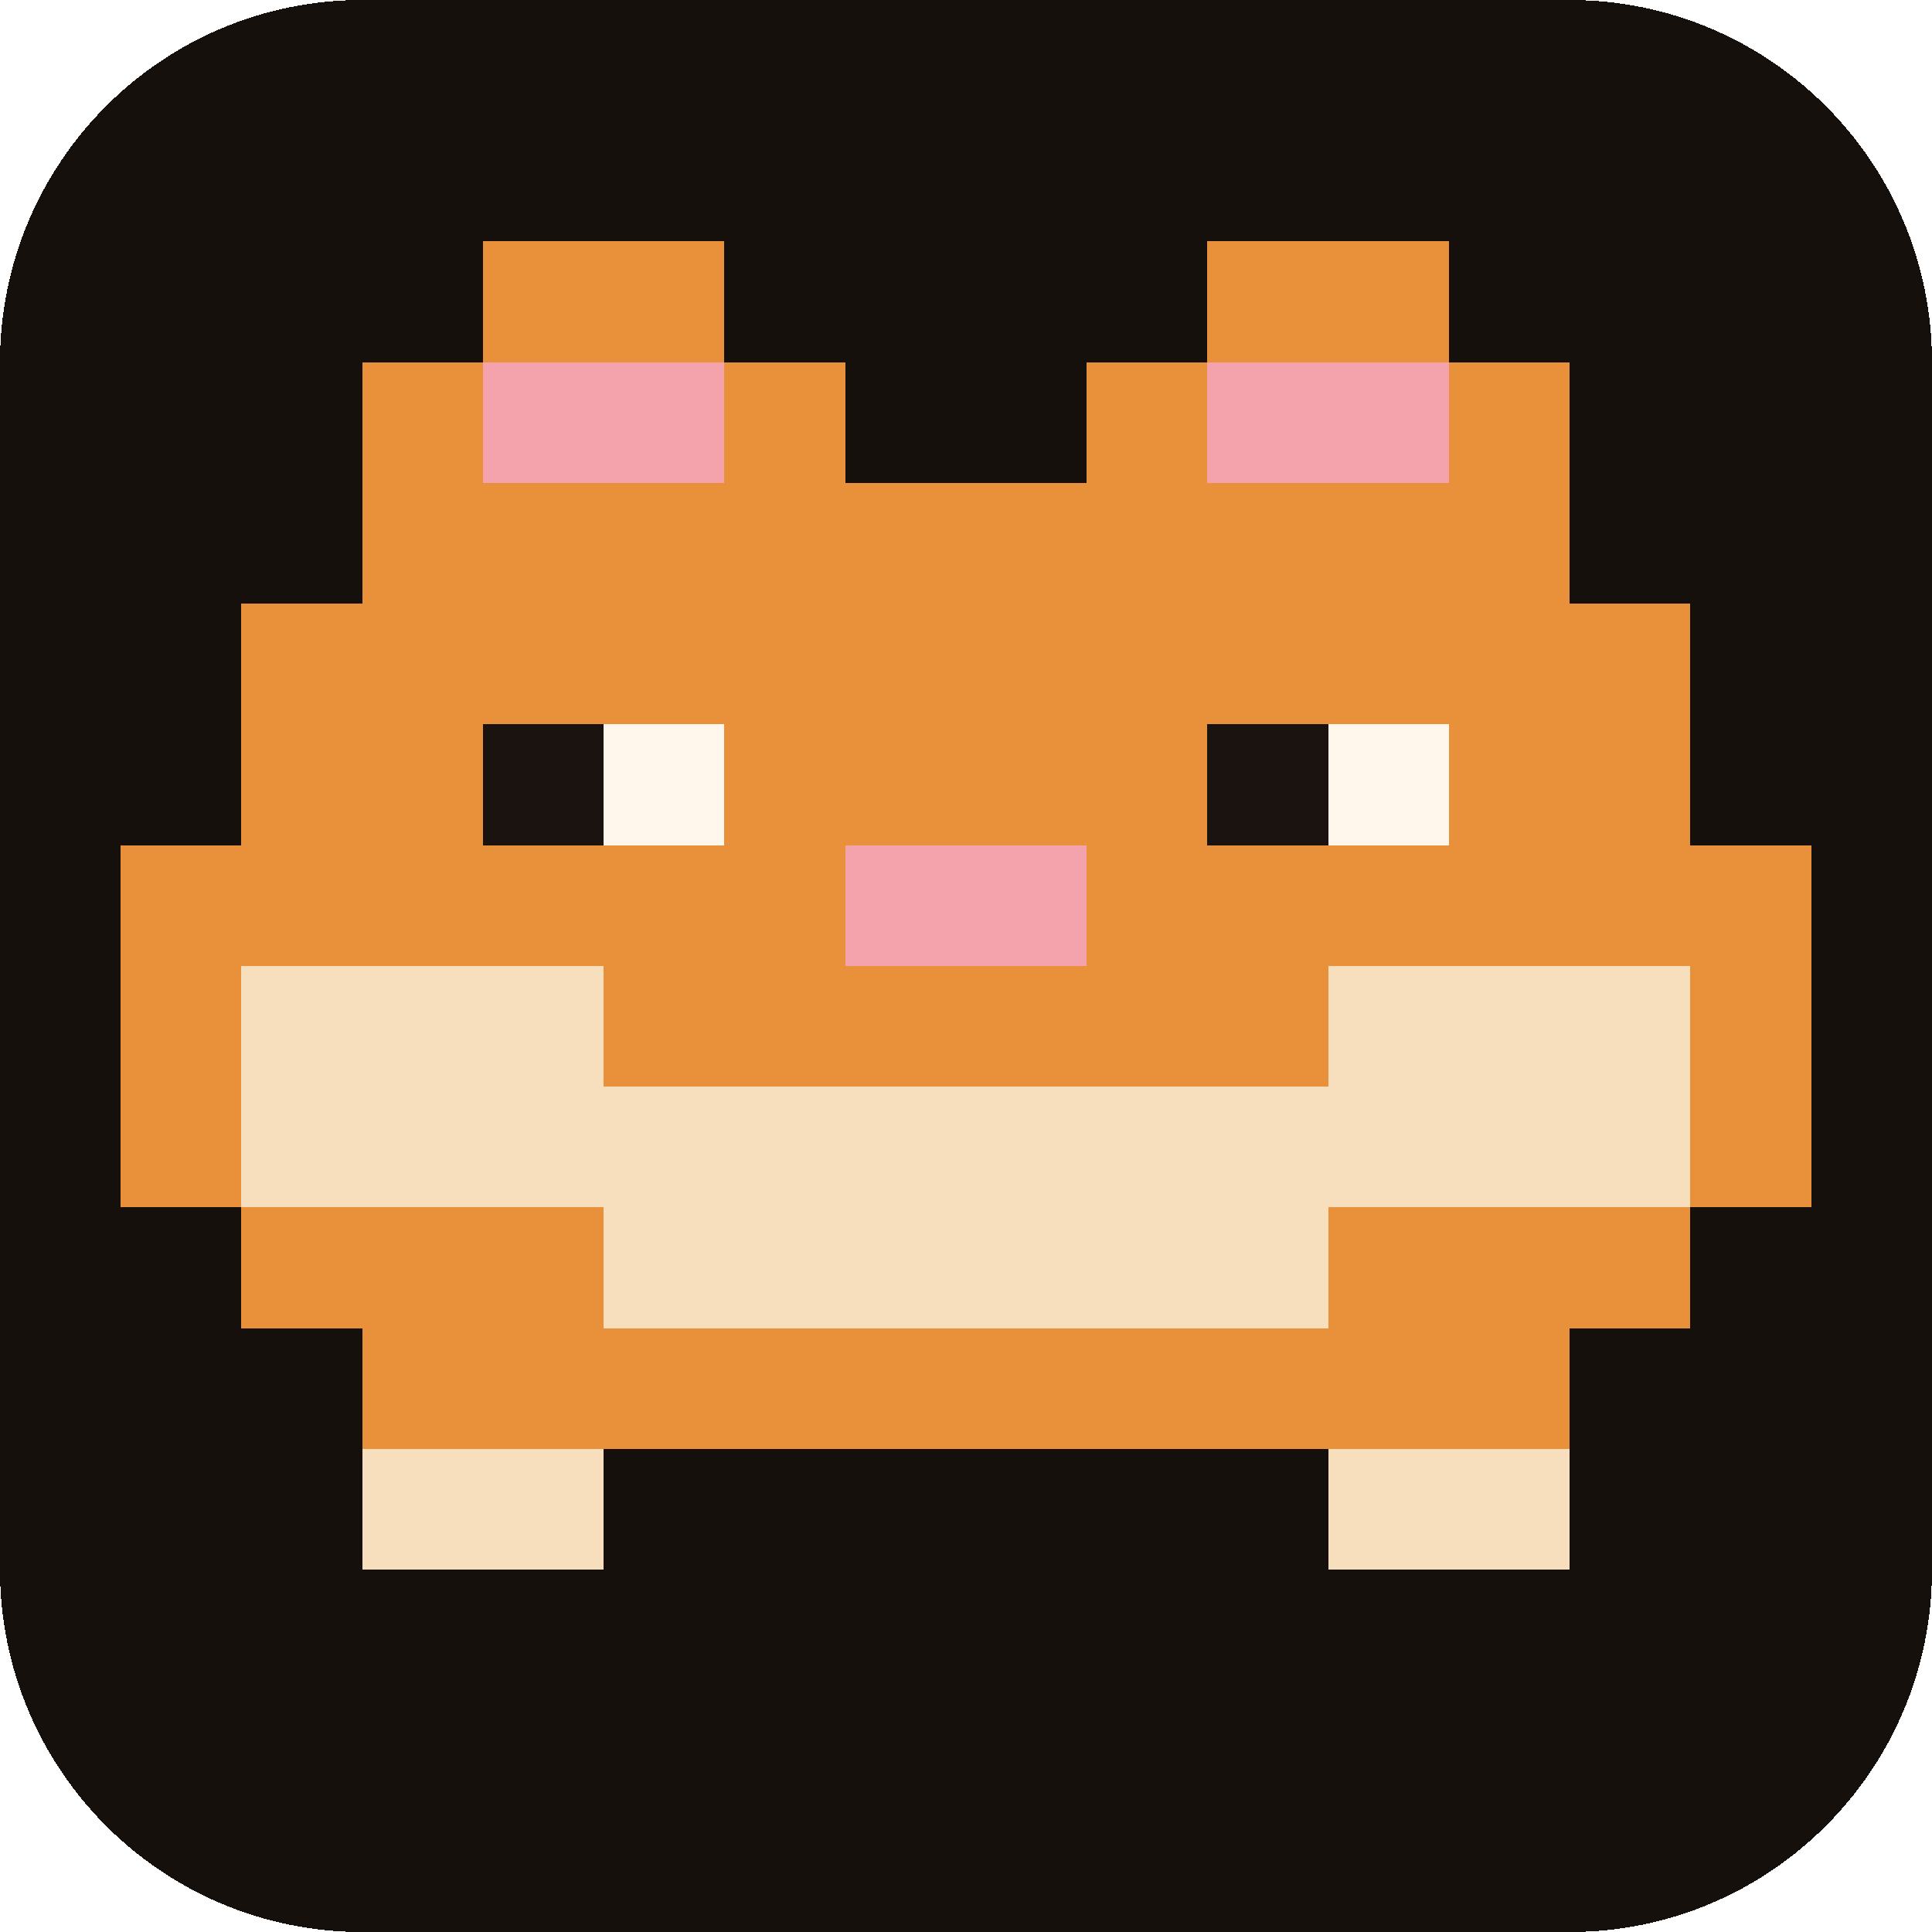
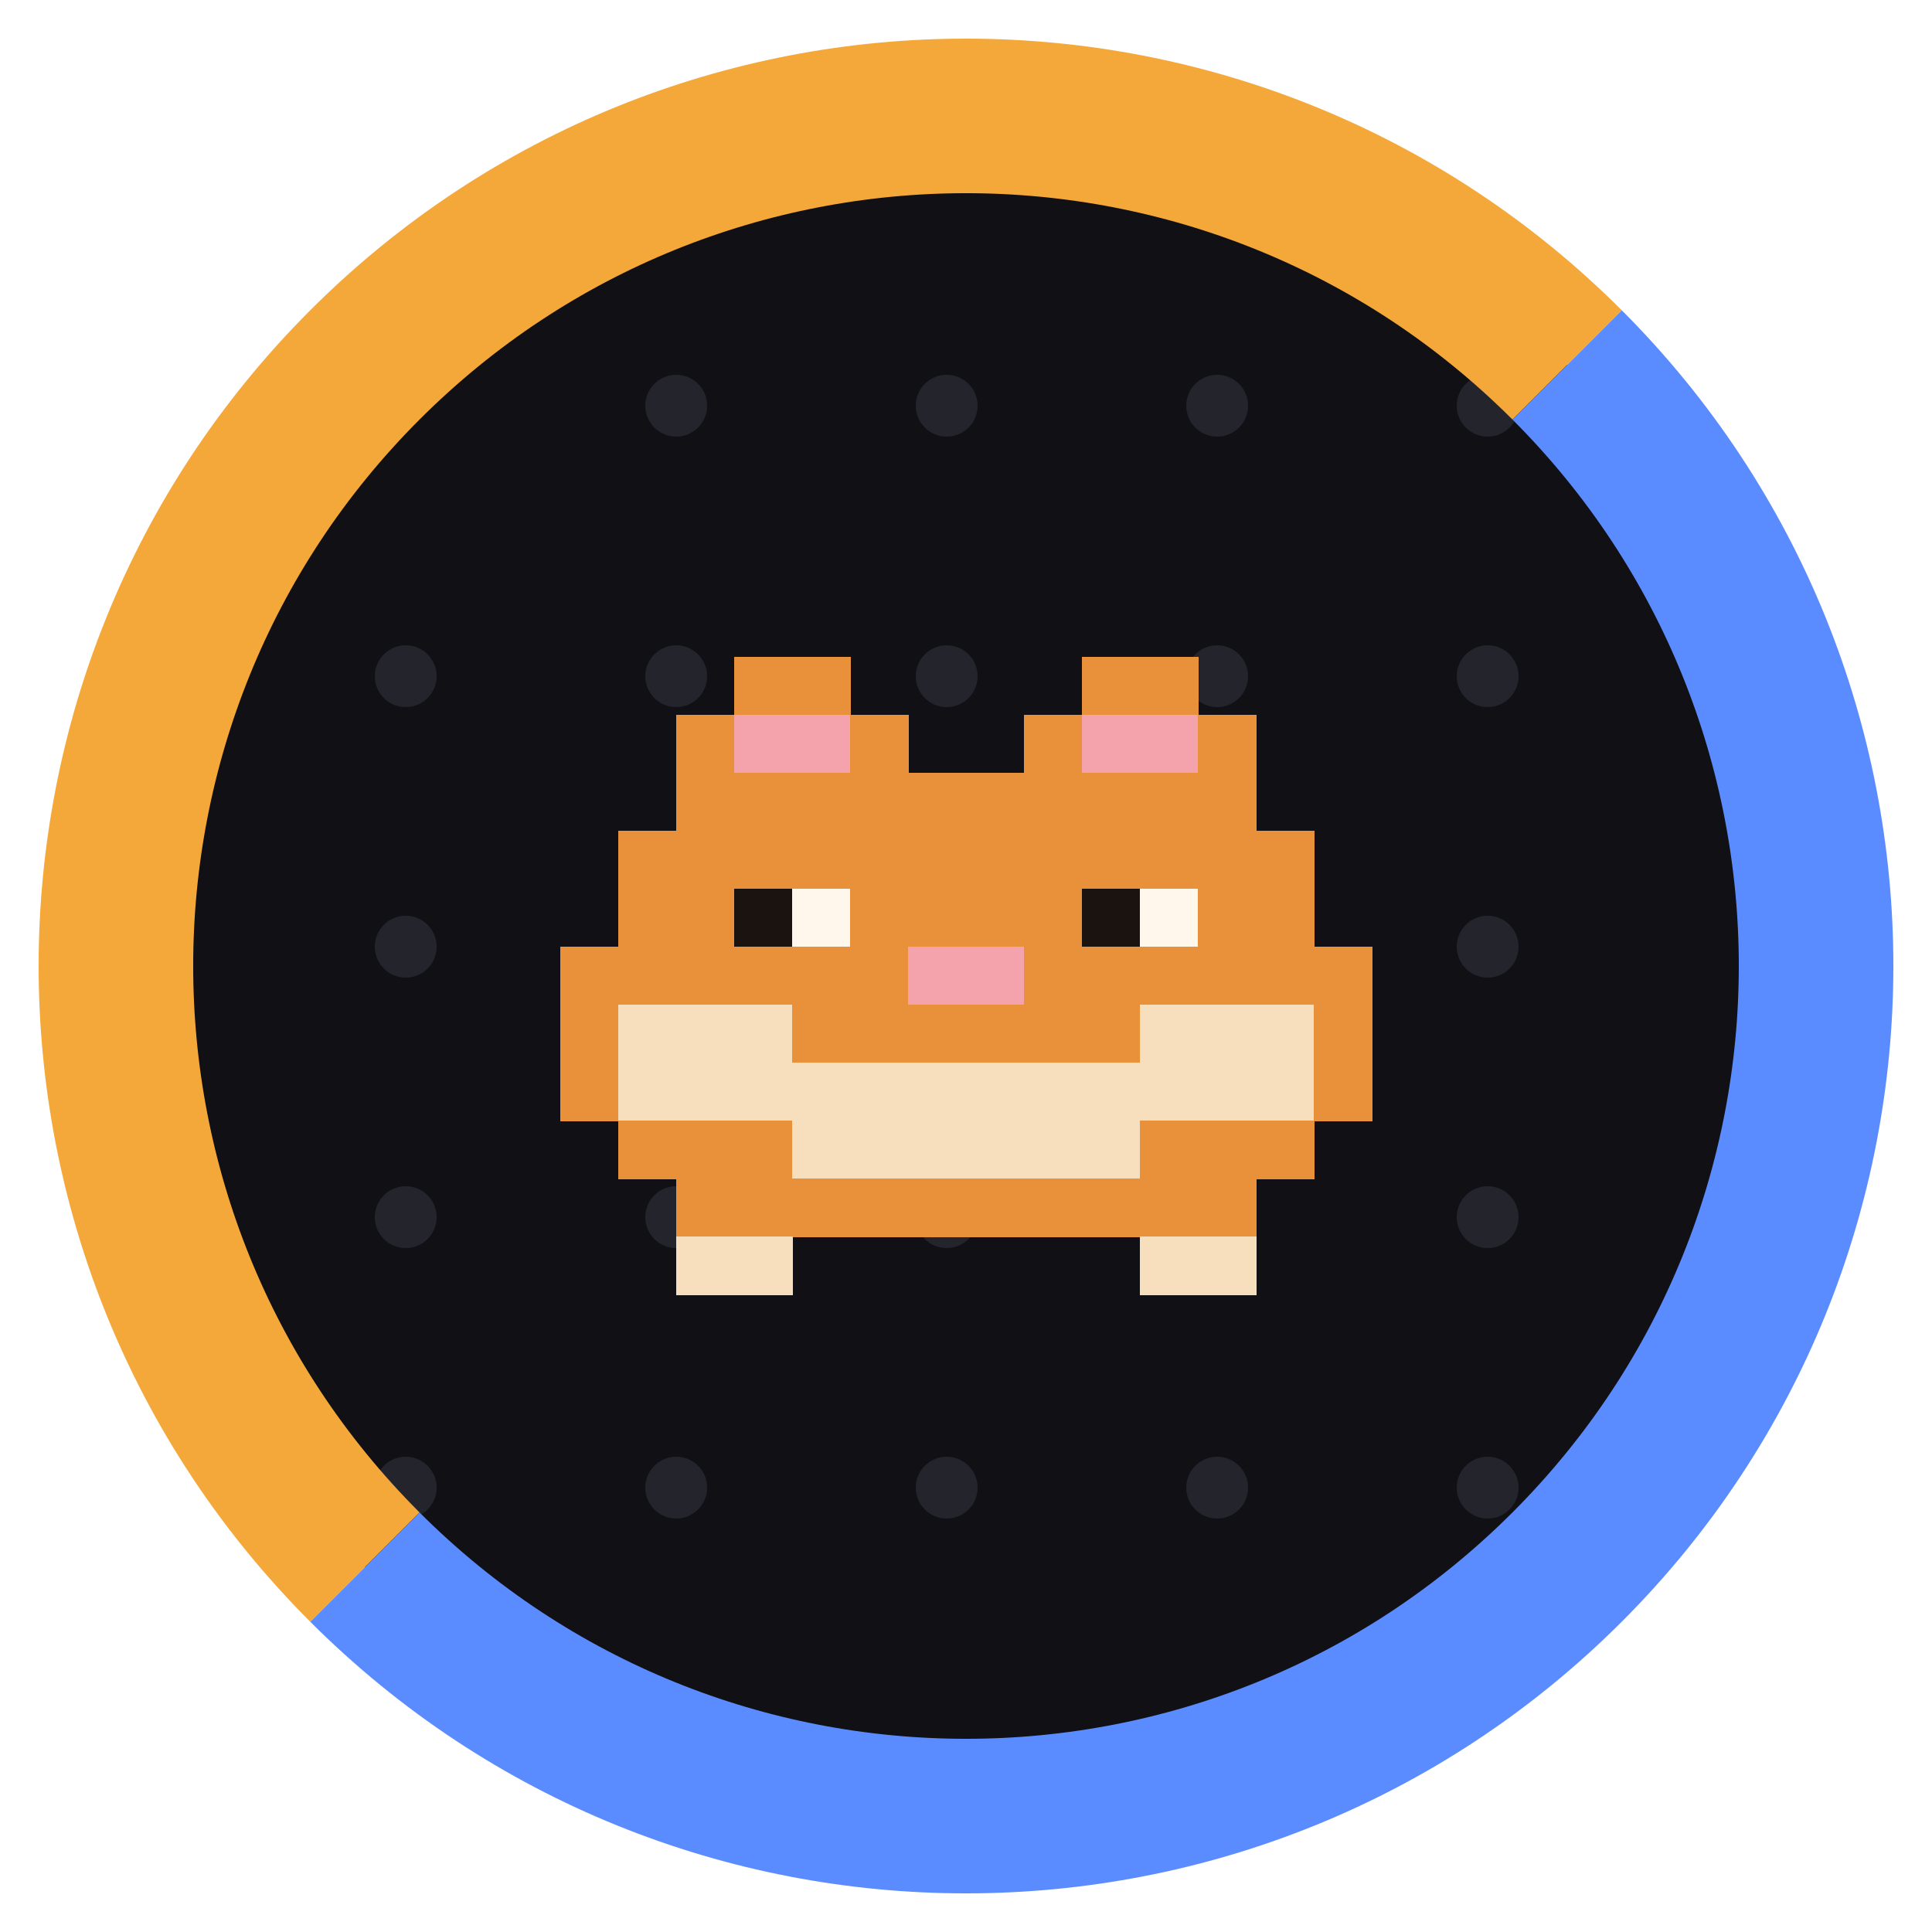
- <svg xmlns="http://www.w3.org/2000/svg" viewBox="0 0 16 16" shape-rendering="crispEdges">
-   <rect width="16" height="16" rx="3" fill="#15100c" />
-   <rect x="4" y="2" width="1" height="1" fill="#e8913a" />
-   <rect x="5" y="2" width="1" height="1" fill="#e8913a" />
-   <rect x="10" y="2" width="1" height="1" fill="#e8913a" />
-   <rect x="11" y="2" width="1" height="1" fill="#e8913a" />
-   <rect x="3" y="3" width="1" height="1" fill="#e8913a" />
-   <rect x="4" y="3" width="1" height="1" fill="#f4a3ad" />
-   <rect x="5" y="3" width="1" height="1" fill="#f4a3ad" />
-   <rect x="6" y="3" width="1" height="1" fill="#e8913a" />
-   <rect x="9" y="3" width="1" height="1" fill="#e8913a" />
-   <rect x="10" y="3" width="1" height="1" fill="#f4a3ad" />
-   <rect x="11" y="3" width="1" height="1" fill="#f4a3ad" />
-   <rect x="12" y="3" width="1" height="1" fill="#e8913a" />
-   <rect x="3" y="4" width="1" height="1" fill="#e8913a" />
-   <rect x="4" y="4" width="1" height="1" fill="#e8913a" />
-   <rect x="5" y="4" width="1" height="1" fill="#e8913a" />
-   <rect x="6" y="4" width="1" height="1" fill="#e8913a" />
-   <rect x="7" y="4" width="1" height="1" fill="#e8913a" />
-   <rect x="8" y="4" width="1" height="1" fill="#e8913a" />
-   <rect x="9" y="4" width="1" height="1" fill="#e8913a" />
-   <rect x="10" y="4" width="1" height="1" fill="#e8913a" />
-   <rect x="11" y="4" width="1" height="1" fill="#e8913a" />
-   <rect x="12" y="4" width="1" height="1" fill="#e8913a" />
-   <rect x="2" y="5" width="1" height="1" fill="#e8913a" />
-   <rect x="3" y="5" width="1" height="1" fill="#e8913a" />
-   <rect x="4" y="5" width="1" height="1" fill="#e8913a" />
-   <rect x="5" y="5" width="1" height="1" fill="#e8913a" />
-   <rect x="6" y="5" width="1" height="1" fill="#e8913a" />
-   <rect x="7" y="5" width="1" height="1" fill="#e8913a" />
-   <rect x="8" y="5" width="1" height="1" fill="#e8913a" />
-   <rect x="9" y="5" width="1" height="1" fill="#e8913a" />
-   <rect x="10" y="5" width="1" height="1" fill="#e8913a" />
-   <rect x="11" y="5" width="1" height="1" fill="#e8913a" />
-   <rect x="12" y="5" width="1" height="1" fill="#e8913a" />
-   <rect x="13" y="5" width="1" height="1" fill="#e8913a" />
-   <rect x="2" y="6" width="1" height="1" fill="#e8913a" />
-   <rect x="3" y="6" width="1" height="1" fill="#e8913a" />
-   <rect x="4" y="6" width="1" height="1" fill="#1b1310" />
-   <rect x="5" y="6" width="1" height="1" fill="#fff7ec" />
-   <rect x="6" y="6" width="1" height="1" fill="#e8913a" />
-   <rect x="7" y="6" width="1" height="1" fill="#e8913a" />
-   <rect x="8" y="6" width="1" height="1" fill="#e8913a" />
-   <rect x="9" y="6" width="1" height="1" fill="#e8913a" />
-   <rect x="10" y="6" width="1" height="1" fill="#1b1310" />
-   <rect x="11" y="6" width="1" height="1" fill="#fff7ec" />
-   <rect x="12" y="6" width="1" height="1" fill="#e8913a" />
-   <rect x="13" y="6" width="1" height="1" fill="#e8913a" />
-   <rect x="1" y="7" width="1" height="1" fill="#e8913a" />
-   <rect x="2" y="7" width="1" height="1" fill="#e8913a" />
-   <rect x="3" y="7" width="1" height="1" fill="#e8913a" />
-   <rect x="4" y="7" width="1" height="1" fill="#e8913a" />
-   <rect x="5" y="7" width="1" height="1" fill="#e8913a" />
-   <rect x="6" y="7" width="1" height="1" fill="#e8913a" />
-   <rect x="7" y="7" width="1" height="1" fill="#f4a3ad" />
-   <rect x="8" y="7" width="1" height="1" fill="#f4a3ad" />
-   <rect x="9" y="7" width="1" height="1" fill="#e8913a" />
-   <rect x="10" y="7" width="1" height="1" fill="#e8913a" />
-   <rect x="11" y="7" width="1" height="1" fill="#e8913a" />
-   <rect x="12" y="7" width="1" height="1" fill="#e8913a" />
-   <rect x="13" y="7" width="1" height="1" fill="#e8913a" />
-   <rect x="14" y="7" width="1" height="1" fill="#e8913a" />
-   <rect x="1" y="8" width="1" height="1" fill="#e8913a" />
-   <rect x="2" y="8" width="1" height="1" fill="#f7dfbd" />
-   <rect x="3" y="8" width="1" height="1" fill="#f7dfbd" />
-   <rect x="4" y="8" width="1" height="1" fill="#f7dfbd" />
-   <rect x="5" y="8" width="1" height="1" fill="#e8913a" />
-   <rect x="6" y="8" width="1" height="1" fill="#e8913a" />
-   <rect x="7" y="8" width="1" height="1" fill="#e8913a" />
-   <rect x="8" y="8" width="1" height="1" fill="#e8913a" />
-   <rect x="9" y="8" width="1" height="1" fill="#e8913a" />
-   <rect x="10" y="8" width="1" height="1" fill="#e8913a" />
-   <rect x="11" y="8" width="1" height="1" fill="#f7dfbd" />
-   <rect x="12" y="8" width="1" height="1" fill="#f7dfbd" />
-   <rect x="13" y="8" width="1" height="1" fill="#f7dfbd" />
-   <rect x="14" y="8" width="1" height="1" fill="#e8913a" />
-   <rect x="1" y="9" width="1" height="1" fill="#e8913a" />
-   <rect x="2" y="9" width="1" height="1" fill="#f7dfbd" />
-   <rect x="3" y="9" width="1" height="1" fill="#f7dfbd" />
-   <rect x="4" y="9" width="1" height="1" fill="#f7dfbd" />
-   <rect x="5" y="9" width="1" height="1" fill="#f7dfbd" />
-   <rect x="6" y="9" width="1" height="1" fill="#f7dfbd" />
-   <rect x="7" y="9" width="1" height="1" fill="#f7dfbd" />
-   <rect x="8" y="9" width="1" height="1" fill="#f7dfbd" />
-   <rect x="9" y="9" width="1" height="1" fill="#f7dfbd" />
-   <rect x="10" y="9" width="1" height="1" fill="#f7dfbd" />
-   <rect x="11" y="9" width="1" height="1" fill="#f7dfbd" />
-   <rect x="12" y="9" width="1" height="1" fill="#f7dfbd" />
-   <rect x="13" y="9" width="1" height="1" fill="#f7dfbd" />
-   <rect x="14" y="9" width="1" height="1" fill="#e8913a" />
-   <rect x="2" y="10" width="1" height="1" fill="#e8913a" />
-   <rect x="3" y="10" width="1" height="1" fill="#e8913a" />
-   <rect x="4" y="10" width="1" height="1" fill="#e8913a" />
-   <rect x="5" y="10" width="1" height="1" fill="#f7dfbd" />
-   <rect x="6" y="10" width="1" height="1" fill="#f7dfbd" />
-   <rect x="7" y="10" width="1" height="1" fill="#f7dfbd" />
-   <rect x="8" y="10" width="1" height="1" fill="#f7dfbd" />
-   <rect x="9" y="10" width="1" height="1" fill="#f7dfbd" />
-   <rect x="10" y="10" width="1" height="1" fill="#f7dfbd" />
-   <rect x="11" y="10" width="1" height="1" fill="#e8913a" />
-   <rect x="12" y="10" width="1" height="1" fill="#e8913a" />
-   <rect x="13" y="10" width="1" height="1" fill="#e8913a" />
-   <rect x="3" y="11" width="1" height="1" fill="#e8913a" />
-   <rect x="4" y="11" width="1" height="1" fill="#e8913a" />
-   <rect x="5" y="11" width="1" height="1" fill="#e8913a" />
-   <rect x="6" y="11" width="1" height="1" fill="#e8913a" />
-   <rect x="7" y="11" width="1" height="1" fill="#e8913a" />
-   <rect x="8" y="11" width="1" height="1" fill="#e8913a" />
-   <rect x="9" y="11" width="1" height="1" fill="#e8913a" />
-   <rect x="10" y="11" width="1" height="1" fill="#e8913a" />
-   <rect x="11" y="11" width="1" height="1" fill="#e8913a" />
-   <rect x="12" y="11" width="1" height="1" fill="#e8913a" />
-   <rect x="3" y="12" width="1" height="1" fill="#f7dfbd" />
-   <rect x="4" y="12" width="1" height="1" fill="#f7dfbd" />
-   <rect x="11" y="12" width="1" height="1" fill="#f7dfbd" />
-   <rect x="12" y="12" width="1" height="1" fill="#f7dfbd" />
+ <svg xmlns="http://www.w3.org/2000/svg" viewBox="0 0 100 100">
+   <circle cx="50" cy="50" r="44" fill="#101015" />
+   <circle cx="35" cy="21" r="1.6" fill="#24242d" />
+   <circle cx="49" cy="21" r="1.6" fill="#24242d" />
+   <circle cx="63" cy="21" r="1.6" fill="#24242d" />
+   <circle cx="77" cy="21" r="1.6" fill="#24242d" />
+   <circle cx="21" cy="35" r="1.6" fill="#24242d" />
+   <circle cx="35" cy="35" r="1.6" fill="#24242d" />
+   <circle cx="49" cy="35" r="1.6" fill="#24242d" />
+   <circle cx="63" cy="35" r="1.6" fill="#24242d" />
+   <circle cx="77" cy="35" r="1.6" fill="#24242d" />
+   <circle cx="21" cy="49" r="1.6" fill="#24242d" />
+   <circle cx="35" cy="49" r="1.6" fill="#24242d" />
+   <circle cx="49" cy="49" r="1.6" fill="#24242d" />
+   <circle cx="63" cy="49" r="1.6" fill="#24242d" />
+   <circle cx="77" cy="49" r="1.6" fill="#24242d" />
+   <circle cx="21" cy="63" r="1.6" fill="#24242d" />
+   <circle cx="35" cy="63" r="1.6" fill="#24242d" />
+   <circle cx="49" cy="63" r="1.6" fill="#24242d" />
+   <circle cx="63" cy="63" r="1.6" fill="#24242d" />
+   <circle cx="77" cy="63" r="1.6" fill="#24242d" />
+   <circle cx="21" cy="77" r="1.6" fill="#24242d" />
+   <circle cx="35" cy="77" r="1.6" fill="#24242d" />
+   <circle cx="49" cy="77" r="1.6" fill="#24242d" />
+   <circle cx="63" cy="77" r="1.6" fill="#24242d" />
+   <circle cx="77" cy="77" r="1.6" fill="#24242d" />
+   <path d="M18.887 81.113A44 44 0 0 1 81.113 18.887" fill="none" stroke="#f5a83a" stroke-width="8" />
+   <path d="M81.113 18.887A44 44 0 0 1 18.887 81.113" fill="none" stroke="#5b8cff" stroke-width="8" />
+   <g shape-rendering="crispEdges">
+     <rect x="38.0" y="34.0" width="3.05" height="3.05" fill="#e8913a" />
+     <rect x="41.0" y="34.0" width="3.05" height="3.05" fill="#e8913a" />
+     <rect x="56.0" y="34.0" width="3.05" height="3.05" fill="#e8913a" />
+     <rect x="59.0" y="34.0" width="3.05" height="3.05" fill="#e8913a" />
+     <rect x="35.0" y="37.0" width="3.05" height="3.05" fill="#e8913a" />
+     <rect x="38.0" y="37.0" width="3.05" height="3.05" fill="#f4a3ad" />
+     <rect x="41.0" y="37.0" width="3.05" height="3.05" fill="#f4a3ad" />
+     <rect x="44.0" y="37.0" width="3.05" height="3.05" fill="#e8913a" />
+     <rect x="53.0" y="37.0" width="3.05" height="3.05" fill="#e8913a" />
+     <rect x="56.0" y="37.0" width="3.05" height="3.05" fill="#f4a3ad" />
+     <rect x="59.0" y="37.0" width="3.05" height="3.05" fill="#f4a3ad" />
+     <rect x="62.0" y="37.0" width="3.05" height="3.05" fill="#e8913a" />
+     <rect x="35.0" y="40.0" width="3.05" height="3.05" fill="#e8913a" />
+     <rect x="38.0" y="40.0" width="3.05" height="3.05" fill="#e8913a" />
+     <rect x="41.0" y="40.0" width="3.05" height="3.05" fill="#e8913a" />
+     <rect x="44.0" y="40.0" width="3.05" height="3.05" fill="#e8913a" />
+     <rect x="47.0" y="40.0" width="3.05" height="3.05" fill="#e8913a" />
+     <rect x="50.0" y="40.0" width="3.05" height="3.05" fill="#e8913a" />
+     <rect x="53.0" y="40.0" width="3.05" height="3.05" fill="#e8913a" />
+     <rect x="56.0" y="40.0" width="3.05" height="3.05" fill="#e8913a" />
+     <rect x="59.0" y="40.0" width="3.05" height="3.05" fill="#e8913a" />
+     <rect x="62.0" y="40.0" width="3.05" height="3.05" fill="#e8913a" />
+     <rect x="32.0" y="43.0" width="3.05" height="3.05" fill="#e8913a" />
+     <rect x="35.0" y="43.0" width="3.05" height="3.05" fill="#e8913a" />
+     <rect x="38.0" y="43.0" width="3.05" height="3.05" fill="#e8913a" />
+     <rect x="41.0" y="43.0" width="3.05" height="3.05" fill="#e8913a" />
+     <rect x="44.0" y="43.0" width="3.05" height="3.05" fill="#e8913a" />
+     <rect x="47.0" y="43.0" width="3.05" height="3.05" fill="#e8913a" />
+     <rect x="50.0" y="43.0" width="3.05" height="3.05" fill="#e8913a" />
+     <rect x="53.0" y="43.0" width="3.05" height="3.05" fill="#e8913a" />
+     <rect x="56.0" y="43.0" width="3.05" height="3.05" fill="#e8913a" />
+     <rect x="59.0" y="43.0" width="3.05" height="3.05" fill="#e8913a" />
+     <rect x="62.0" y="43.0" width="3.05" height="3.05" fill="#e8913a" />
+     <rect x="65.0" y="43.0" width="3.05" height="3.05" fill="#e8913a" />
+     <rect x="32.0" y="46.0" width="3.05" height="3.05" fill="#e8913a" />
+     <rect x="35.0" y="46.0" width="3.05" height="3.05" fill="#e8913a" />
+     <rect x="38.0" y="46.0" width="3.05" height="3.05" fill="#1b1310" />
+     <rect x="41.0" y="46.0" width="3.05" height="3.05" fill="#fff7ec" />
+     <rect x="44.0" y="46.0" width="3.05" height="3.05" fill="#e8913a" />
+     <rect x="47.0" y="46.0" width="3.05" height="3.05" fill="#e8913a" />
+     <rect x="50.0" y="46.0" width="3.05" height="3.05" fill="#e8913a" />
+     <rect x="53.0" y="46.0" width="3.05" height="3.05" fill="#e8913a" />
+     <rect x="56.0" y="46.0" width="3.05" height="3.05" fill="#1b1310" />
+     <rect x="59.0" y="46.0" width="3.05" height="3.05" fill="#fff7ec" />
+     <rect x="62.0" y="46.0" width="3.05" height="3.05" fill="#e8913a" />
+     <rect x="65.0" y="46.0" width="3.05" height="3.05" fill="#e8913a" />
+     <rect x="29.0" y="49.0" width="3.05" height="3.05" fill="#e8913a" />
+     <rect x="32.0" y="49.0" width="3.05" height="3.05" fill="#e8913a" />
+     <rect x="35.0" y="49.0" width="3.05" height="3.05" fill="#e8913a" />
+     <rect x="38.0" y="49.0" width="3.05" height="3.05" fill="#e8913a" />
+     <rect x="41.0" y="49.0" width="3.05" height="3.05" fill="#e8913a" />
+     <rect x="44.0" y="49.0" width="3.05" height="3.05" fill="#e8913a" />
+     <rect x="47.0" y="49.0" width="3.05" height="3.05" fill="#f4a3ad" />
+     <rect x="50.0" y="49.0" width="3.05" height="3.05" fill="#f4a3ad" />
+     <rect x="53.0" y="49.0" width="3.05" height="3.05" fill="#e8913a" />
+     <rect x="56.0" y="49.0" width="3.05" height="3.05" fill="#e8913a" />
+     <rect x="59.0" y="49.0" width="3.05" height="3.05" fill="#e8913a" />
+     <rect x="62.0" y="49.0" width="3.05" height="3.05" fill="#e8913a" />
+     <rect x="65.0" y="49.0" width="3.05" height="3.05" fill="#e8913a" />
+     <rect x="68.0" y="49.0" width="3.05" height="3.05" fill="#e8913a" />
+     <rect x="29.0" y="52.0" width="3.05" height="3.05" fill="#e8913a" />
+     <rect x="32.0" y="52.0" width="3.05" height="3.05" fill="#f7dfbd" />
+     <rect x="35.0" y="52.0" width="3.05" height="3.05" fill="#f7dfbd" />
+     <rect x="38.0" y="52.0" width="3.05" height="3.05" fill="#f7dfbd" />
+     <rect x="41.0" y="52.0" width="3.05" height="3.05" fill="#e8913a" />
+     <rect x="44.0" y="52.0" width="3.05" height="3.05" fill="#e8913a" />
+     <rect x="47.0" y="52.0" width="3.05" height="3.05" fill="#e8913a" />
+     <rect x="50.0" y="52.0" width="3.05" height="3.05" fill="#e8913a" />
+     <rect x="53.0" y="52.0" width="3.05" height="3.05" fill="#e8913a" />
+     <rect x="56.0" y="52.0" width="3.05" height="3.05" fill="#e8913a" />
+     <rect x="59.0" y="52.0" width="3.05" height="3.05" fill="#f7dfbd" />
+     <rect x="62.0" y="52.0" width="3.05" height="3.05" fill="#f7dfbd" />
+     <rect x="65.0" y="52.0" width="3.05" height="3.05" fill="#f7dfbd" />
+     <rect x="68.0" y="52.0" width="3.05" height="3.05" fill="#e8913a" />
+     <rect x="29.0" y="55.0" width="3.05" height="3.05" fill="#e8913a" />
+     <rect x="32.0" y="55.0" width="3.05" height="3.05" fill="#f7dfbd" />
+     <rect x="35.0" y="55.0" width="3.05" height="3.05" fill="#f7dfbd" />
+     <rect x="38.0" y="55.0" width="3.05" height="3.05" fill="#f7dfbd" />
+     <rect x="41.0" y="55.0" width="3.05" height="3.05" fill="#f7dfbd" />
+     <rect x="44.0" y="55.0" width="3.05" height="3.05" fill="#f7dfbd" />
+     <rect x="47.0" y="55.0" width="3.05" height="3.05" fill="#f7dfbd" />
+     <rect x="50.0" y="55.0" width="3.05" height="3.05" fill="#f7dfbd" />
+     <rect x="53.0" y="55.0" width="3.05" height="3.05" fill="#f7dfbd" />
+     <rect x="56.0" y="55.0" width="3.05" height="3.05" fill="#f7dfbd" />
+     <rect x="59.0" y="55.0" width="3.05" height="3.05" fill="#f7dfbd" />
+     <rect x="62.0" y="55.0" width="3.05" height="3.05" fill="#f7dfbd" />
+     <rect x="65.0" y="55.0" width="3.05" height="3.05" fill="#f7dfbd" />
+     <rect x="68.0" y="55.0" width="3.05" height="3.05" fill="#e8913a" />
+     <rect x="32.0" y="58.0" width="3.05" height="3.05" fill="#e8913a" />
+     <rect x="35.0" y="58.0" width="3.05" height="3.05" fill="#e8913a" />
+     <rect x="38.0" y="58.0" width="3.05" height="3.05" fill="#e8913a" />
+     <rect x="41.0" y="58.0" width="3.05" height="3.05" fill="#f7dfbd" />
+     <rect x="44.0" y="58.0" width="3.05" height="3.05" fill="#f7dfbd" />
+     <rect x="47.0" y="58.0" width="3.05" height="3.05" fill="#f7dfbd" />
+     <rect x="50.0" y="58.0" width="3.05" height="3.05" fill="#f7dfbd" />
+     <rect x="53.0" y="58.0" width="3.05" height="3.05" fill="#f7dfbd" />
+     <rect x="56.0" y="58.0" width="3.05" height="3.05" fill="#f7dfbd" />
+     <rect x="59.0" y="58.0" width="3.05" height="3.05" fill="#e8913a" />
+     <rect x="62.0" y="58.0" width="3.05" height="3.05" fill="#e8913a" />
+     <rect x="65.0" y="58.0" width="3.05" height="3.05" fill="#e8913a" />
+     <rect x="35.0" y="61.0" width="3.05" height="3.05" fill="#e8913a" />
+     <rect x="38.0" y="61.0" width="3.05" height="3.05" fill="#e8913a" />
+     <rect x="41.0" y="61.0" width="3.05" height="3.05" fill="#e8913a" />
+     <rect x="44.0" y="61.0" width="3.05" height="3.05" fill="#e8913a" />
+     <rect x="47.0" y="61.0" width="3.05" height="3.05" fill="#e8913a" />
+     <rect x="50.0" y="61.0" width="3.05" height="3.05" fill="#e8913a" />
+     <rect x="53.0" y="61.0" width="3.05" height="3.05" fill="#e8913a" />
+     <rect x="56.0" y="61.0" width="3.05" height="3.05" fill="#e8913a" />
+     <rect x="59.0" y="61.0" width="3.05" height="3.05" fill="#e8913a" />
+     <rect x="62.0" y="61.0" width="3.05" height="3.05" fill="#e8913a" />
+     <rect x="35.0" y="64.0" width="3.05" height="3.05" fill="#f7dfbd" />
+     <rect x="38.0" y="64.0" width="3.05" height="3.05" fill="#f7dfbd" />
+     <rect x="59.0" y="64.0" width="3.05" height="3.05" fill="#f7dfbd" />
+     <rect x="62.0" y="64.0" width="3.05" height="3.05" fill="#f7dfbd" />
+   </g>
</svg>
